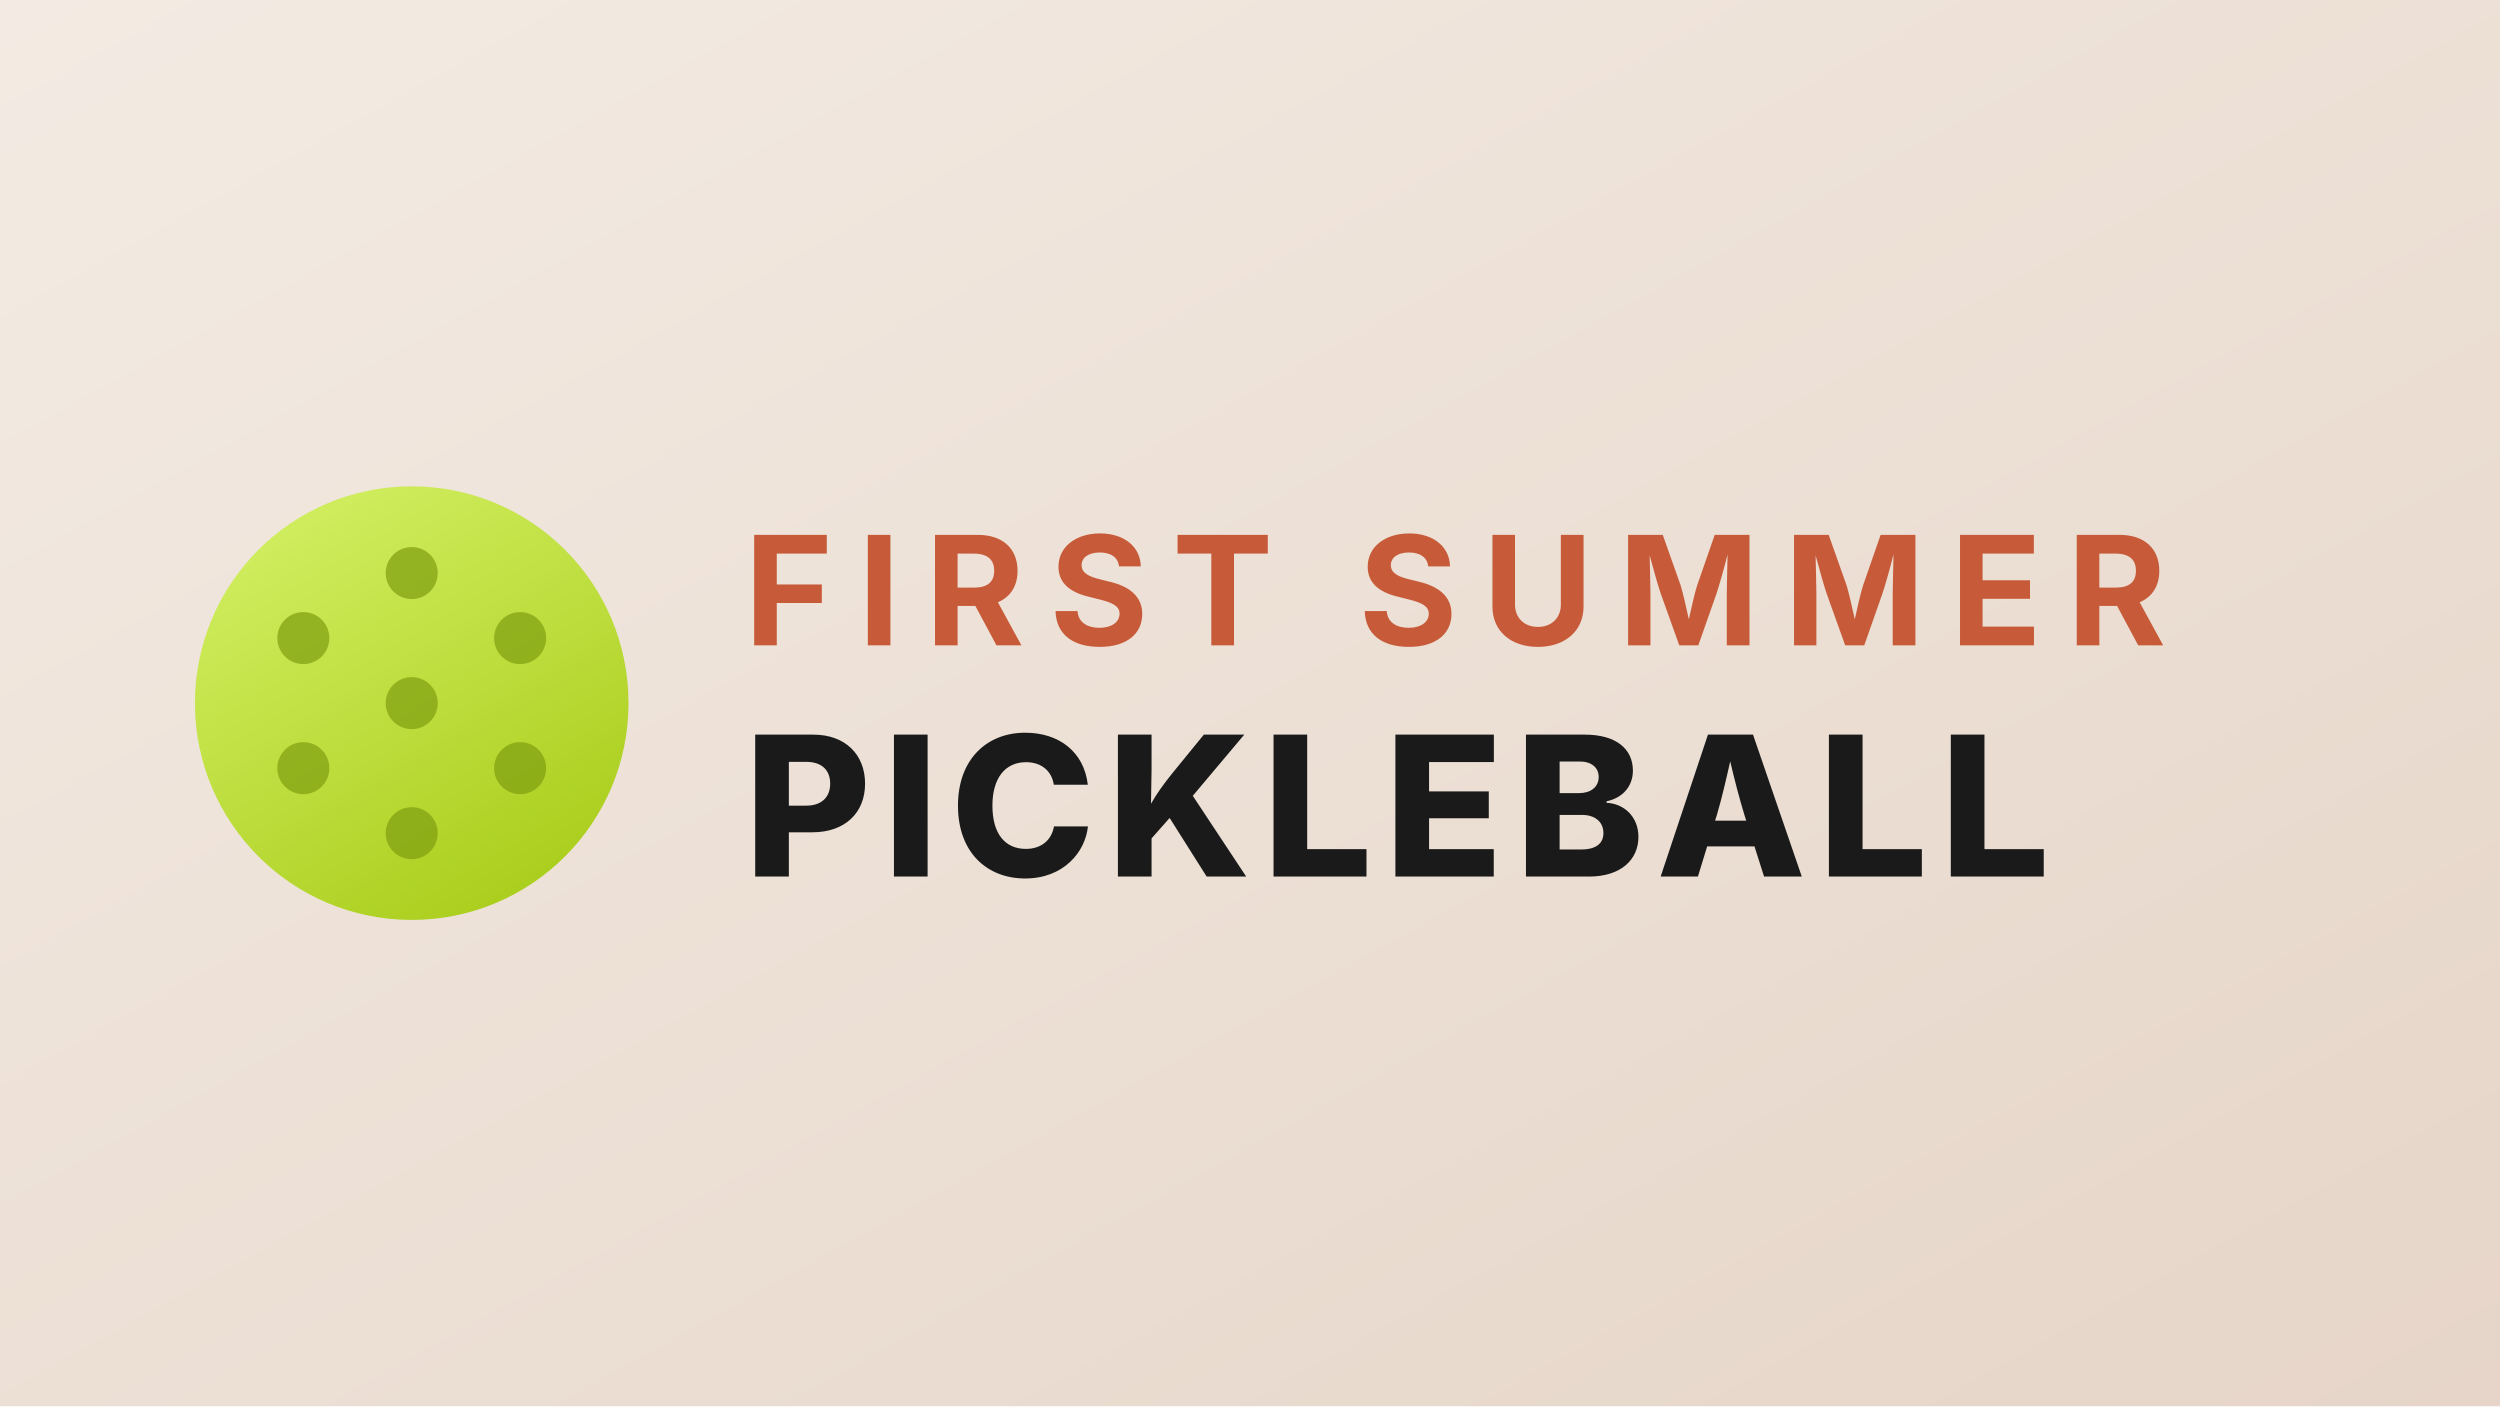
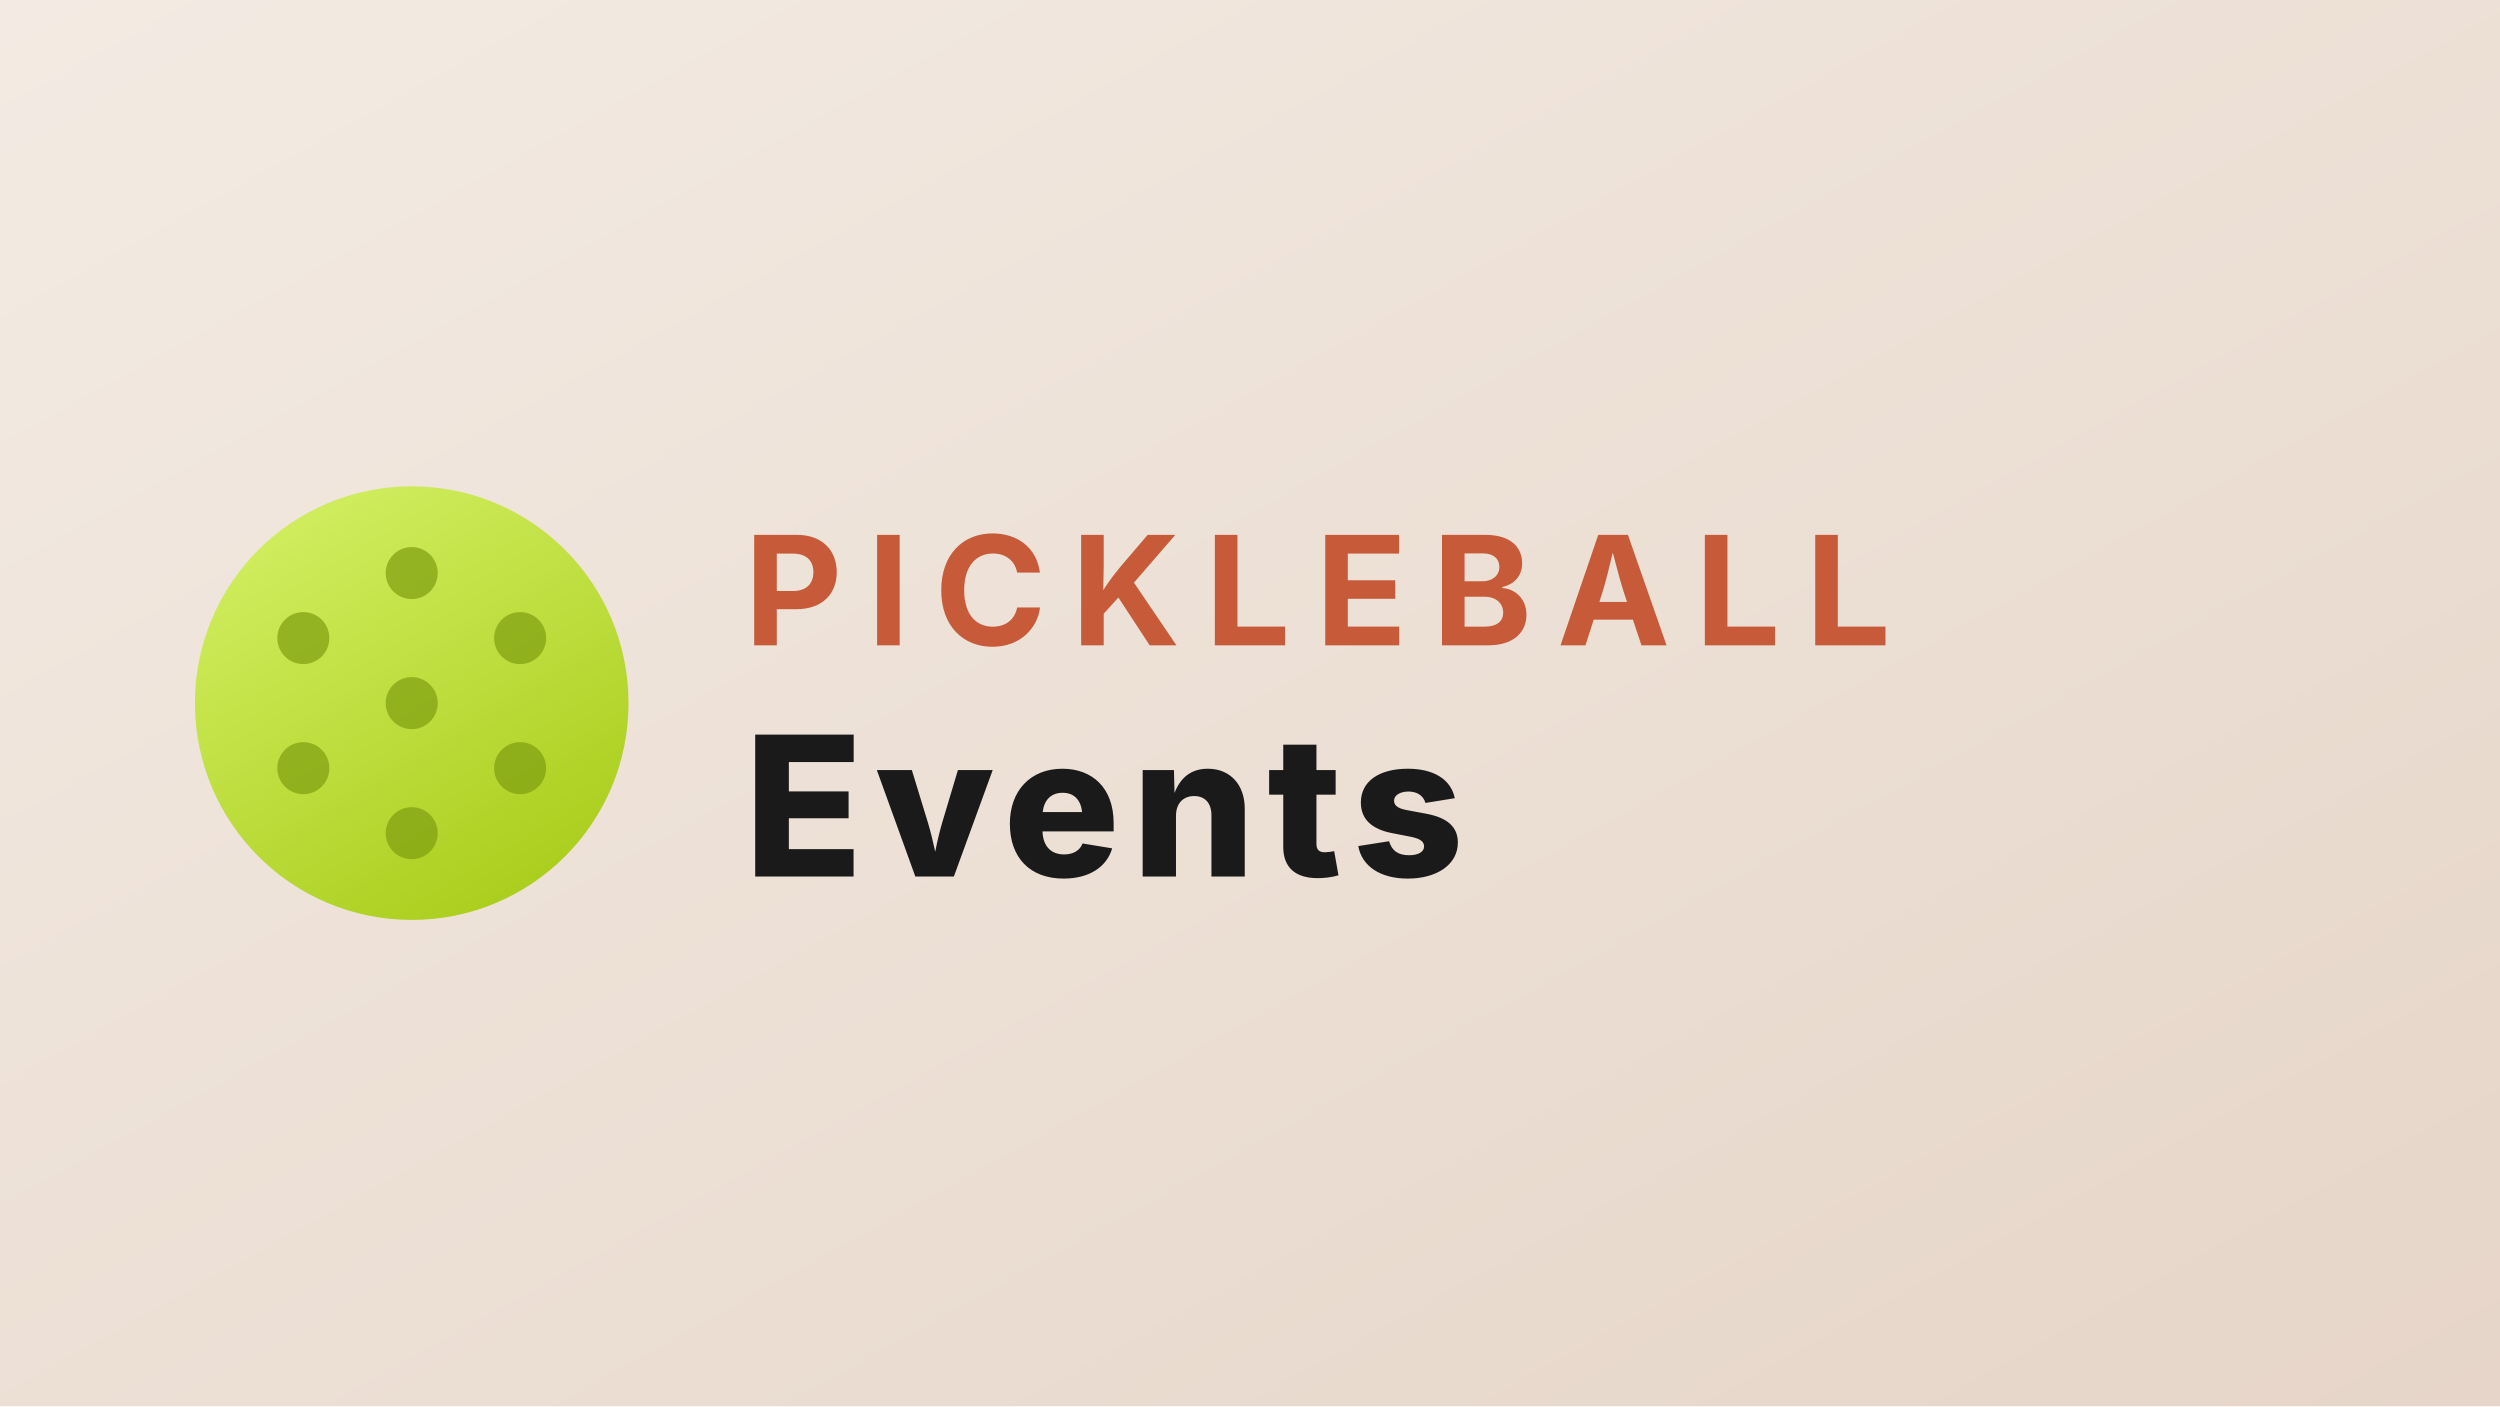
- <svg xmlns="http://www.w3.org/2000/svg" width="640" height="360" viewBox="0 0 640 360" role="img" aria-label="FIRST SUMMER PICKLEBALL">
+ <svg xmlns="http://www.w3.org/2000/svg" width="640" height="360" viewBox="0 0 640 360" role="img" aria-label="PICKLEBALL Events">
  <defs>
    <linearGradient id="logo-bot-clay" x1="0" y1="0" x2="1" y2="1">
      <stop offset="0" stop-color="#f3ebe3" />
      <stop offset="1" stop-color="#e6d5c8" />
    </linearGradient>
    <linearGradient id="logo-bot-ball" x1="0.2" y1="0" x2="0.8" y2="1">
      <stop offset="0" stop-color="#d2ef62" />
      <stop offset="1" stop-color="#a8cc19" />
    </linearGradient>
  </defs>
  <rect width="640" height="360" fill="url(#logo-bot-clay)" />
  <g transform="translate(320 180) scale(1.85) translate(-150 -46)">
    <g>
      <circle cx="34" cy="46" r="30" fill="url(#logo-bot-ball)" />
      <g fill="#7fa010" opacity="0.72">
        <circle cx="34" cy="28" r="3.6" />
        <circle cx="49" cy="37" r="3.6" />
        <circle cx="49" cy="55" r="3.6" />
        <circle cx="34" cy="64" r="3.6" />
        <circle cx="19" cy="55" r="3.6" />
        <circle cx="19" cy="37" r="3.6" />
        <circle cx="34" cy="46" r="3.6" />
      </g>
    </g>
-     <text x="80" y="38" font-family="Inter Tight, Inter, system-ui, sans-serif" font-size="21" font-weight="700" letter-spacing="3.4" fill="#c75b39">FIRST SUMMER</text>
-     <text x="80" y="70" font-family="Inter Tight, Inter, system-ui, sans-serif" font-size="27" font-weight="800" letter-spacing="1.6" fill="#1a1a1a">PICKLEBALL</text>
+     <text x="80" y="38" font-family="Inter Tight, Inter, system-ui, sans-serif" font-size="21" font-weight="700" letter-spacing="3.4" fill="#c75b39">PICKLEBALL</text>
+     <text x="80" y="70" font-family="Inter Tight, Inter, system-ui, sans-serif" font-size="27" font-weight="800" letter-spacing="1.6" fill="#1a1a1a">Events</text>
  </g>
</svg>
